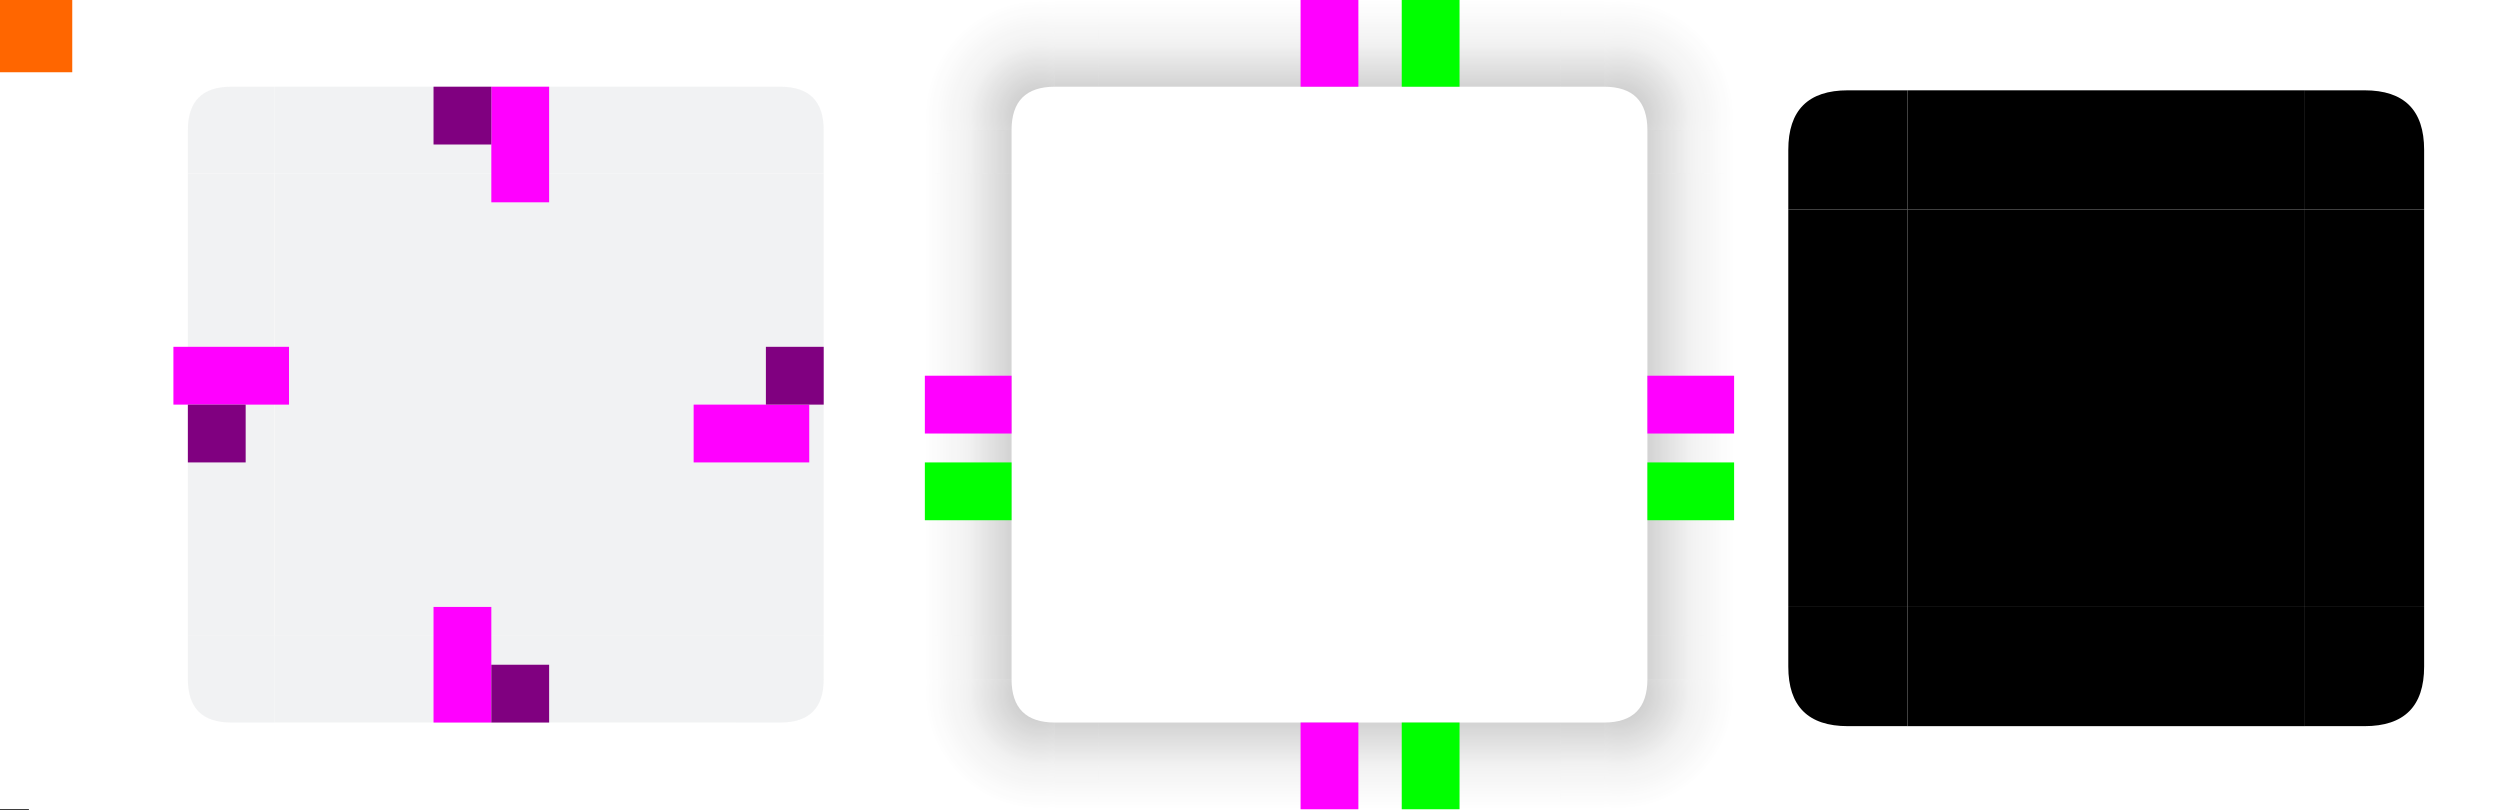
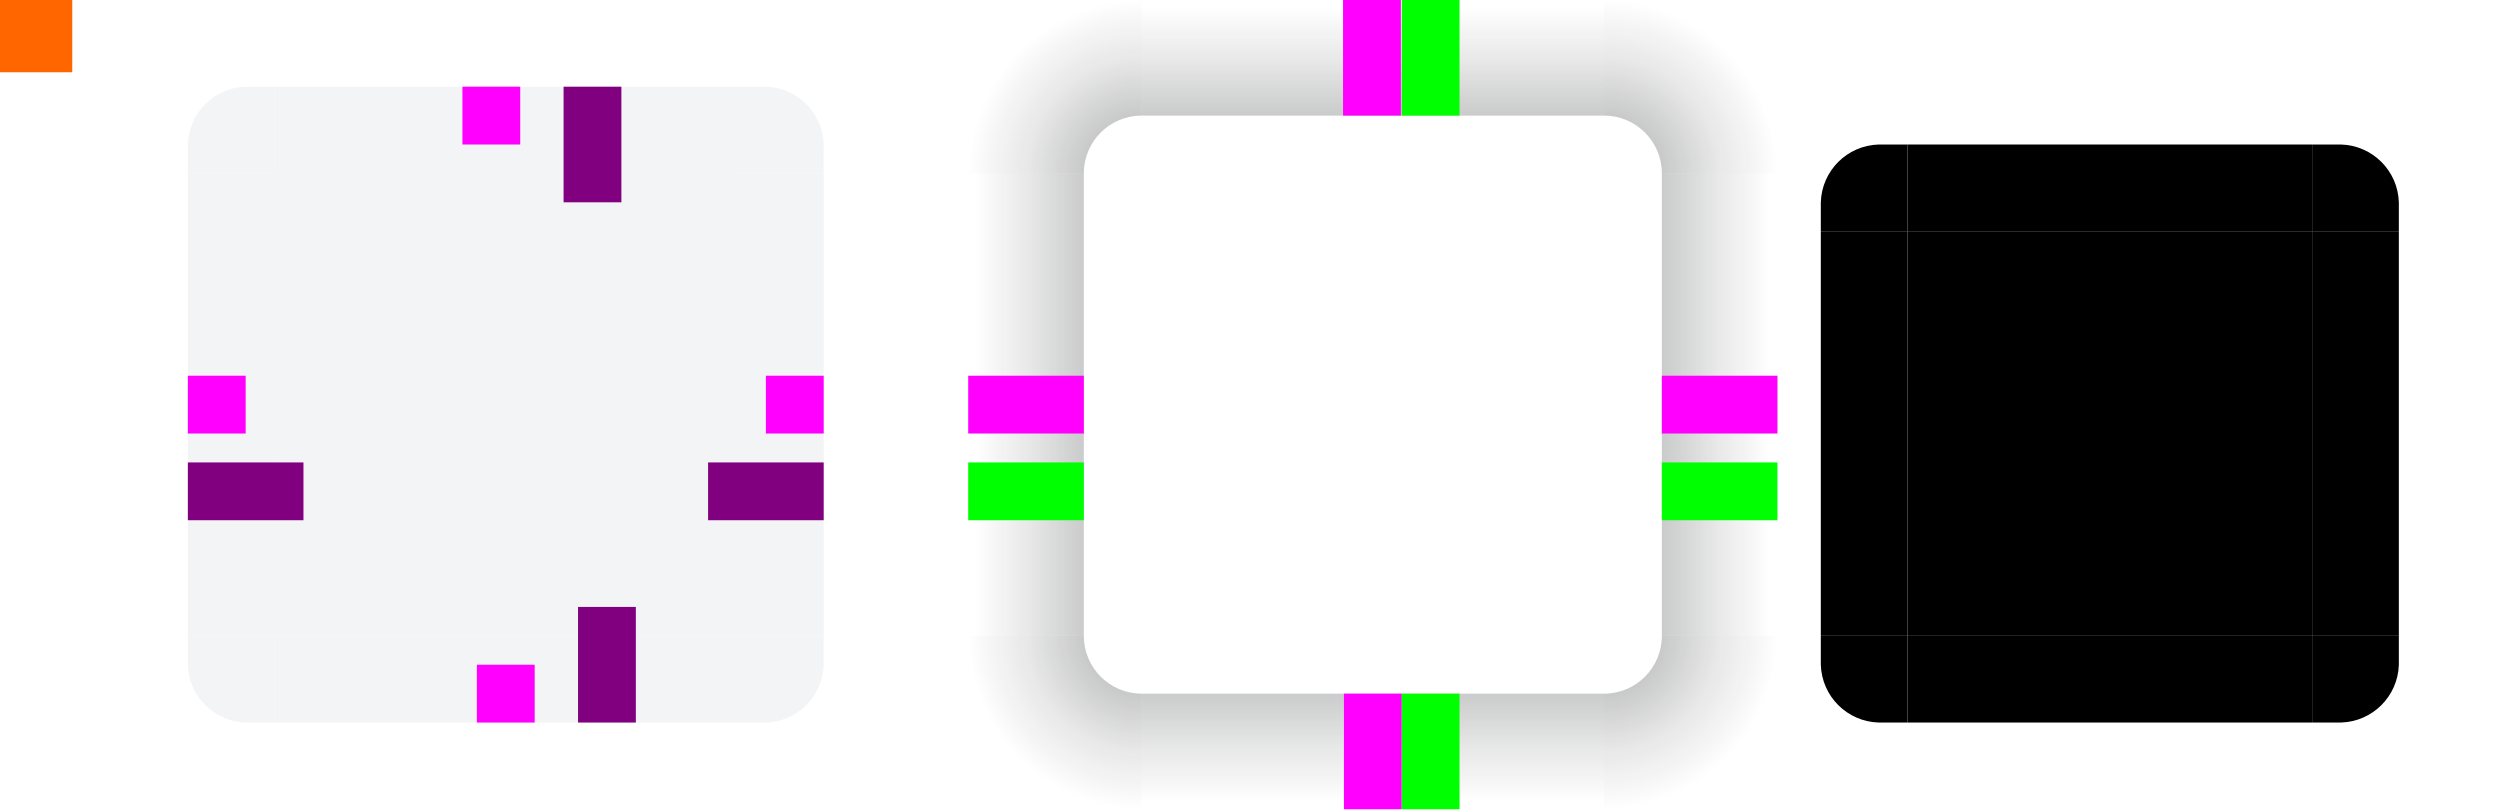
- <svg xmlns="http://www.w3.org/2000/svg" xmlns:xlink="http://www.w3.org/1999/xlink" id="svg2" version="1.1" viewBox="0 0 173 56">
-   <defs id="defs4">
-     <style id="current-color-scheme" type="text/css">.ColorScheme-Text {
+ <svg xmlns="http://www.w3.org/2000/svg" xmlns:xlink="http://www.w3.org/1999/xlink" width="173" height="56" viewBox="0 0 173 56" id="svg2" version="1.1">
+   <style type="text/css" id="current-color-scheme">
+       .ColorScheme-Text {
        color:#31363b;
        stop-color:#31363b;
      }
      .ColorScheme-Background {
        color:#eff0f1;
        stop-color:#eff0f1;
      }
      .ColorScheme-Highlight {
        color:#3daee9;
        stop-color:#3daee9;
      }
      .ColorScheme-ViewText {
        color:#31363b;
        stop-color:#31363b;
      }
      .ColorScheme-ViewBackground {
        color:#fcfcfc;
        stop-color:#fcfcfc;
      }
      .ColorScheme-ViewHover {
        color:#93cee9;
        stop-color:#93cee9;
      }
      .ColorScheme-ViewFocus{
        color:#3daee9;
        stop-color:#3daee9;
      }
      .ColorScheme-ButtonText {
        color:#31363b;
        stop-color:#31363b;
      }
      .ColorScheme-ButtonBackground {
        color:#eff0f1;
        stop-color:#eff0f1;
      }
      .ColorScheme-ButtonHover {
        color:#93cee9;
        stop-color:#93cee9;
      }
      .ColorScheme-ButtonFocus{
        color:#3daee9;
        stop-color:#3daee9;
-       }</style>
-     <linearGradient id="linearGradient4950" x1="55" x2="63" y1="932.362" y2="932.362" gradientUnits="userSpaceOnUse">
-       <stop id="stop1060" stop-opacity=".3" offset="0" />
-       <stop id="stop1091" stop-opacity=".06" offset=".625" />
-       <stop id="stop1062" stop-opacity="0" offset="1" />
+       }
+       </style>
+   <defs id="defs4">
+     <style type="text/css" id="style22">
+       .ColorScheme-Text {
+         color:#31363b;
+       }
+       .ColorScheme-Background {
+         color:#eff0f1;
+       }
+       .ColorScheme-Highlight {
+         color:#3daee9;
+       }
+       .ColorScheme-ViewText {
+         color:#31363b;
+       }
+       .ColorScheme-ViewBackground {
+         color:#fcfcfc;
+       }
+       .ColorScheme-ViewHover {
+         color:#93cee9;
+       }
+       .ColorScheme-ViewFocus{
+         color:#3daee9;
+       }
+       .ColorScheme-ButtonText {
+         color:#31363b;
+       }
+       .ColorScheme-ButtonBackground {
+         color:#eff0f1;
+       }
+       .ColorScheme-ButtonHover {
+         color:#93cee9;
+       }
+       .ColorScheme-ButtonFocus{
+         color:#3daee9;
+       }
+       </style>
+     <style id="current-color-scheme-2" type="text/css">
+       .ColorScheme-Text {
+         color:#7B7C7E;
+       }
+       .ColorScheme-Background{
+         color:#EFF0F1;
+       }
+       .ColorScheme-Highlight{
+         color:#3DAEE6;
+       }
+       .ColorScheme-ViewText {
+         color:#7B7C7E;
+       }
+       .ColorScheme-ViewBackground{
+         color:#FCFCFC;
+       }
+       .ColorScheme-ViewHover {
+         color:#3DAEE6;
+       }
+       .ColorScheme-ViewFocus{
+         color:#1E92FF;
+       }
+       .ColorScheme-ButtonText {
+         color:#7B7C7E;
+       }
+       .ColorScheme-ButtonBackground{
+         color:#EFF0F1;
+       }
+       .ColorScheme-ButtonHover {
+         color:#3DAEE6;
+       }
+       .ColorScheme-ButtonFocus{
+         color:#1E92FF;
+       }
+ </style>
+     <linearGradient id="linearGradient3828-0">
+       <stop id="stop3830-7" offset="0" style="stop-color:#232629;stop-opacity:0.239" />
+       <stop style="stop-color:#1a1c1e;stop-opacity:0.239" offset="0.33" id="stop3836-9" />
+       <stop style="stop-color:#111314;stop-opacity:0.098" offset="0.66" id="stop3832-0" />
+       <stop id="stop3834-0" offset="1" style="stop-color:#000000;stop-opacity:0;" />
    </linearGradient>
-     <linearGradient id="linearGradient4948" x1="-15" x2="-7" y1="932.362" y2="932.362" gradientUnits="userSpaceOnUse">
-       <stop id="stop1084" stop-opacity=".3" offset="0" />
-       <stop id="stop1107" stop-opacity=".06" offset=".63" />
-       <stop id="stop1086" stop-opacity="0" offset="1" />
+     <linearGradient xlink:href="#linearGradient3809-3" id="linearGradient1030" gradientUnits="userSpaceOnUse" gradientTransform="translate(-998.3621,-158)" x1="65" y1="233" x2="65" y2="225.513" />
+     <linearGradient id="linearGradient3809-3">
+       <stop id="stop3811-1" offset="0" style="stop-color:#232629;stop-opacity:0.239;" />
+       <stop style="stop-color:#111314;stop-opacity:0.098;" offset="0.5" id="stop3817-3" />
+       <stop id="stop3815-2" offset="1" style="stop-color:#000000;stop-opacity:0;" />
    </linearGradient>
-     <linearGradient id="linearGradient4942" x1="51" x2="51" y1="48" y2="56" gradientTransform="translate(58)" gradientUnits="userSpaceOnUse">
-       <stop id="stop1114" stop-opacity=".3" offset="0" />
-       <stop id="stop1097" stop-opacity=".06" offset=".617" />
-       <stop id="stop1116" stop-opacity="0" offset="1" />
-     </linearGradient>
-     <radialGradient id="radialGradient4944" cx="54.25" cy="945.112" r="6" gradientTransform="matrix(-8.2303024e-6,1.333333,-1.333321,-8.2302289e-6,1373.139,-24.32554)" gradientUnits="userSpaceOnUse">
-       <stop id="stop1120" stop-opacity=".3" offset="0" />
-       <stop id="stop1095" stop-opacity=".06" offset=".628" />
-       <stop id="stop1122" stop-opacity="0" offset="1" />
-     </radialGradient>
-     <linearGradient id="linearGradient4946" x1="55" x2="63" y1="44" y2="44" gradientUnits="userSpaceOnUse">
-       <stop id="stop4272" stop-opacity=".3" offset="0" />
-       <stop id="stop1093" stop-opacity=".06" offset=".626" />
-       <stop id="stop4274" stop-opacity="0" offset="1" />
-     </linearGradient>
-     <linearGradient id="linearGradient4936" x1="19" x2="19" y1="48" y2="56" gradientTransform="translate(58)" gradientUnits="userSpaceOnUse">
-       <stop id="stop1102" stop-opacity=".3" offset="0" />
-       <stop id="stop1101" stop-opacity=".06" offset=".628" />
-       <stop id="stop1104" stop-opacity="0" offset="1" />
-     </linearGradient>
-     <radialGradient id="radialGradient4938" cx="7.643" cy="950.362" r="6" gradientTransform="matrix(-1.333333,-1.2763442e-5,1.2763442e-5,-1.333333,83.17835,1315.149)" gradientUnits="userSpaceOnUse">
-       <stop id="stop1096" stop-opacity=".3" offset="0" />
-       <stop id="stop1103" stop-opacity=".06" offset=".627" />
-       <stop id="stop1098" stop-opacity="0" offset="1" />
-     </radialGradient>
-     <linearGradient id="linearGradient4940" x1="15" x2="7" y1="44" y2="44" gradientUnits="userSpaceOnUse" xlink:href="#linearGradient1082" />
-     <linearGradient id="linearGradient1082">
-       <stop id="stop1078" stop-opacity=".3" offset="0" />
-       <stop id="stop1109" stop-opacity=".06" offset=".626" />
-       <stop id="stop1080" stop-opacity="0" offset="1" />
-     </linearGradient>
-     <linearGradient id="linearGradient4934" x1="952.362" x2="960.362" y1="-35" y2="-35" gradientUnits="userSpaceOnUse">
-       <stop id="stop1108" stop-opacity=".3" offset="0" />
-       <stop id="stop1099" stop-opacity=".06" offset=".627" />
-       <stop id="stop1110" stop-opacity="0" offset="1" />
-     </linearGradient>
-     <linearGradient id="linearGradient4928" x1="55" x2="63" y1="12" y2="12" gradientUnits="userSpaceOnUse">
-       <stop id="stop1054" stop-opacity=".3" offset="0" />
-       <stop id="stop1089" stop-opacity=".06" offset=".621" />
-       <stop id="stop1056" stop-opacity="0" offset="1" />
-     </linearGradient>
-     <radialGradient id="radialGradient4930" cx="53.893" cy="911.762" r="6" gradientTransform="matrix(1.333334,7.9263054e-6,-7.7052181e-6,1.333336,41.14987,-1207.686)" gradientUnits="userSpaceOnUse">
-       <stop id="stop1048" stop-opacity=".3" offset="0" />
-       <stop id="stop1087" stop-opacity=".06" offset=".626" />
-       <stop id="stop1050" stop-opacity="0" offset="1" />
-     </radialGradient>
-     <linearGradient id="linearGradient3056" x1="51" x2="51" y1="8" y2="-2.0185304e-5" gradientTransform="translate(58)" gradientUnits="userSpaceOnUse">
-       <stop id="stop1042" stop-opacity=".3" offset="0" />
-       <stop id="stop1085" stop-opacity=".06" offset=".621" />
-       <stop id="stop1044" stop-opacity="0" offset="1" />
-     </linearGradient>
-     <linearGradient id="linearGradient4922" x1="15" x2="7" y1="12" y2="12" gradientUnits="userSpaceOnUse" xlink:href="#linearGradient1082" />
-     <radialGradient id="radialGradient4924" cx="22.2" cy="913.969" r="6" gradientTransform="matrix(8.5676352e-6,-1.333333,1.333339,8.5676761e-6,-1145.631,37.59215)" gradientUnits="userSpaceOnUse">
-       <stop id="stop1072" stop-opacity=".3" offset="0" />
-       <stop id="stop1111" stop-opacity=".06" offset=".625" />
-       <stop id="stop1074" stop-opacity="0" offset="1" />
-     </radialGradient>
-     <linearGradient id="linearGradient4926" x1="19" x2="19" y1="8" y2="-2.0185304e-5" gradientTransform="translate(58)" gradientUnits="userSpaceOnUse">
-       <stop id="stop1066" stop-opacity=".3" offset="0" />
-       <stop id="stop1113" stop-opacity=".06" offset=".618" />
-       <stop id="stop1068" stop-opacity="0" offset="1" />
-     </linearGradient>
-     <linearGradient id="linearGradient3054" x1="-912.362" x2="-904.362" y1="-35" y2="-35" gradientUnits="userSpaceOnUse">
-       <stop id="stop1036" stop-opacity=".3" offset="0" />
-       <stop id="stop1083" stop-opacity=".06" offset=".619" />
-       <stop id="stop1038" stop-opacity="0" offset="1" />
-     </linearGradient>
+     <radialGradient xlink:href="#linearGradient3828-0" id="radialGradient1024" gradientUnits="userSpaceOnUse" gradientTransform="matrix(0,2,2,0,-397,848.3621)" cx="50" cy="238" fx="50" fy="238" r="6" />
+     <linearGradient xlink:href="#linearGradient3809-3" id="linearGradient1022" gradientUnits="userSpaceOnUse" gradientTransform="translate(29,-1185.362)" x1="65" y1="233" x2="65" y2="225.513" />
+     <radialGradient xlink:href="#linearGradient3828-0" id="radialGradient1032" gradientUnits="userSpaceOnUse" gradientTransform="matrix(0,2,-2,0,587,848.3621)" cx="50" cy="238" fx="50" fy="238" r="6" />
+     <linearGradient xlink:href="#linearGradient3809-3" id="linearGradient1020" gradientUnits="userSpaceOnUse" gradientTransform="translate(-998.3621,-348)" x1="65" y1="233" x2="65" y2="225.513" />
+     <radialGradient xlink:href="#linearGradient3828-0" id="radialGradient1026" gradientUnits="userSpaceOnUse" gradientTransform="matrix(0,-2,-2,0,587,1016.362)" cx="50" cy="238" fx="50" fy="238" r="6" />
+     <linearGradient xlink:href="#linearGradient3809-3" id="linearGradient1018" gradientUnits="userSpaceOnUse" gradientTransform="translate(29.00001,679.3622)" x1="65" y1="233" x2="65" y2="225.513" />
+     <radialGradient xlink:href="#linearGradient3828-0" id="radialGradient1028" gradientUnits="userSpaceOnUse" gradientTransform="matrix(0,-2,2,0,-397,1016.362)" cx="50" cy="238" fx="50" fy="238" r="6" />
  </defs>
  <g id="layer1" transform="translate(0,-904.3622)">
-     <rect id="hint-tile-center" y="904.362" width="5" height="5" fill="#f60" />
+     <rect style="fill:url(#linearGradient1020);fill-opacity:1;stroke:none;stroke-width:2.219" id="shadow-right" width="32" height="8" x="-948.362" y="-123" transform="matrix(0,-1,-1,0,0,0)" />
+     <rect y="-960.362" x="79" height="8" width="32" id="shadow-bottom" style="fill:url(#linearGradient1022);fill-opacity:1;stroke:none;stroke-width:1.05" transform="scale(1,-1)" />
+     <path style="fill:url(#radialGradient1024);fill-opacity:1;stroke:none" d="m 67,960.362 v -12 H 75 c 0,2.209 1.791,4 4,4 v 8 z" id="shadow-bottomleft" />
+     <path id="shadow-bottomright" d="m 123,960.362 v -12 h -8 c 0,2.209 -1.791,4 -4,4 v 8 z" style="fill:url(#radialGradient1032);fill-opacity:1;stroke:none" />
+     <rect y="67" x="-948.362" height="8" width="32" id="shadow-left" style="fill:url(#linearGradient1030);fill-opacity:1;stroke:none;stroke-width:2.219" transform="rotate(-90)" />
+     <rect style="fill:url(#linearGradient1018);fill-opacity:1;stroke:none;stroke-width:1.05" id="shadow-top" width="32" height="8" x="79" y="904.362" />
+     <rect style="opacity:1;fill:#ff6600;fill-opacity:1;stroke:none" id="hint-tile-center" width="5" height="5" x="0" y="904.362" />
    <g id="top">
-       <rect id="rect4152" class="ColorScheme-Background" transform="matrix(0,-1,-1,0,0,0)" x="-916.362" y="-51" width="6" height="32" fill="currentColor" opacity=".85" />
+       <rect y="-51" x="-916.362" height="32" width="6" id="rect4152" style="opacity:0.75;fill:currentColor;fill-opacity:1;stroke:none" transform="matrix(0,-1,-1,0,0,0)" class="ColorScheme-Background" />
    </g>
    <g id="bottom">
-       <rect id="rect4148" class="ColorScheme-Background" transform="rotate(90)" x="948.362" y="-51" width="6" height="32" fill="currentColor" opacity=".85" />
+       <rect transform="matrix(0,1,-1,0,0,0)" style="opacity:0.75;fill:currentColor;fill-opacity:1;stroke:none" id="rect4148" width="6" height="32" x="948.362" y="-51" class="ColorScheme-Background" />
    </g>
    <g id="left">
-       <rect id="rect4144" class="ColorScheme-Background" transform="scale(-1,1)" x="-19" y="916.362" width="6" height="32" fill="currentColor" opacity=".85" />
+       <rect transform="scale(-1,1)" style="opacity:0.75;fill:currentColor;fill-opacity:1;stroke:none" id="rect4144" width="6" height="32" x="-19" y="916.362" class="ColorScheme-Background" />
    </g>
    <g id="right">
-       <rect id="rect4140" class="ColorScheme-Background" x="51" y="916.362" width="6" height="32" fill="currentColor" opacity=".85" />
+       <rect y="916.362" x="51" height="32" width="6" id="rect4140" style="opacity:0.75;fill:currentColor;fill-opacity:1;stroke:none" class="ColorScheme-Background" />
    </g>
    <g id="center">
-       <rect id="rect4401" x="19" y="916.362" width="32" height="32" fill="none" />
-       <rect id="rect4138" class="ColorScheme-Background" x="19" y="916.362" width="32" height="32" fill="currentColor" opacity=".85" />
-     </g>
-     <g id="shadow-top" transform="translate(56.99998,1.7432666e-5)">
-       <rect id="rect4820" transform="matrix(0,-1,-1,0,0,0)" x="-916.362" y="-51" width="6" height="32" fill="none" />
-       <rect id="rect4822" transform="matrix(0,-1,-1,0,0,0)" x="-910.362" y="-51" width="6" height="32" fill="url(#linearGradient3054)" opacity=".85" />
-       <rect id="rect4824" transform="matrix(0,-1,-1,0,0,0)" x="-911.362" y="-51" width="1" height="32" fill="none" />
-     </g>
-     <g id="shadow-topleft" transform="translate(56.99998,1.7432666e-5)">
-       <path id="path4828" transform="translate(0,904.3622)" d="m7 9v3h6v-4 1z" fill="url(#linearGradient4922)" fill-rule="evenodd" opacity=".85" />
-       <path id="path4830" transform="translate(-58,904.3622)" d="m65 0v9h6c0-2 1-3 3-3v-6z" fill="url(#radialGradient4924)" fill-rule="evenodd" opacity=".85" />
-       <path id="path4832" transform="translate(-58,904.3622)" d="m74 0v6h-1 4v-6h-4z" fill="url(#linearGradient4926)" fill-rule="evenodd" opacity=".85" />
-       <rect id="rect4834" transform="scale(-1,1)" x="-19" y="910.362" width="6" height="6" ry="1" fill="none" />
-       <rect id="rect4836" transform="scale(-1,1)" x="-19" y="910.362" width="2" height="6" ry="0" fill="none" />
-       <rect id="rect4838" transform="scale(-1,1)" x="-18" y="914.362" width="5" height="2" fill="none" />
-     </g>
-     <g id="shadow-topright" transform="translate(56.99998,1.7432666e-5)">
-       <path id="path4842" transform="translate(0,904.3622)" d="m57 9v-1 4h6v-4 1z" fill="url(#linearGradient4928)" fill-rule="evenodd" opacity=".85" />
-       <path id="path4844" transform="translate(-58,904.3622)" d="m112 0v6c2 0 3 1 3 3h6v-9z" fill="url(#radialGradient4930)" fill-rule="evenodd" opacity=".85" />
-       <path id="path4846" transform="translate(-58,904.3622)" d="m109 0v6h4-1v-6h1z" fill="url(#linearGradient3056)" fill-rule="evenodd" opacity=".85" />
-       <rect id="rect4848" x="51" y="910.362" width="6" height="6" ry="1" fill="none" />
-       <rect id="rect4850" x="51" y="910.362" width="2" height="6" ry="0" fill="none" />
-       <rect id="rect4852" x="52" y="914.362" width="5" height="2" fill="none" />
-     </g>
-     <g id="shadow-bottom" transform="translate(56.99998,1.7432666e-5)">
-       <rect id="rect4856" transform="rotate(90)" x="948.362" y="-51" width="6" height="32" fill="none" />
-       <rect id="rect4858" transform="rotate(90)" x="954.362" y="-51" width="6" height="32" fill="url(#linearGradient4934)" opacity=".85" />
-       <rect id="rect4860" transform="rotate(90)" x="953.362" y="-51" width="1" height="32" fill="none" />
-     </g>
-     <g id="shadow-bottomleft" transform="translate(56.99998,1.7432666e-5)">
-       <path id="path4864" transform="translate(-58,904.3622)" d="m74 50v6h-1 4v-6h-4z" fill="url(#linearGradient4936)" fill-rule="evenodd" opacity=".85" />
-       <path id="path4866" transform="translate(-58,904.3622)" d="m65 47v9h9v-6c-2 0-3-1-3-3z" fill="url(#radialGradient4938)" fill-rule="evenodd" opacity=".85" />
-       <path id="path4868" transform="translate(0,904.3622)" d="m7 44v4-1h6v1-4z" fill="url(#linearGradient4940)" fill-rule="evenodd" opacity=".85" />
-       <rect id="rect4870" transform="scale(-1)" x="-19" y="-954.362" width="6" height="6" ry="1" fill="none" />
-       <rect id="rect4872" transform="scale(-1)" x="-19" y="-954.362" width="2" height="6" ry="0" fill="none" />
-       <rect id="rect4874" transform="scale(-1)" x="-18" y="-950.362" width="5" height="2" fill="none" />
-     </g>
-     <g id="shadow-bottomright" transform="translate(56.99998,1.7432666e-5)">
-       <path id="path4878" transform="translate(-58,904.3622)" d="m109 50v6h4-1v-6h1z" fill="url(#linearGradient4942)" fill-rule="evenodd" opacity=".85" />
-       <path id="path4880" transform="translate(-58,904.3622)" d="m115 47c0 2-1 3-3 3v6h9v-9z" fill="url(#radialGradient4944)" fill-rule="evenodd" opacity=".85" />
-       <path id="path4882" transform="translate(0,904.3622)" d="m57 44v4-1h6v1-4z" fill="url(#linearGradient4946)" fill-rule="evenodd" opacity=".85" />
-       <rect id="rect4884" transform="scale(1,-1)" x="51" y="-954.362" width="6" height="6" ry="1" fill="none" />
-       <rect id="rect4886" transform="scale(1,-1)" x="51" y="-954.362" width="2" height="6" ry="0" fill="none" />
-       <rect id="rect4888" transform="scale(1,-1)" x="52" y="-950.362" width="5" height="2" fill="none" />
-     </g>
-     <g id="shadow-left" transform="translate(56.99998,1.7432666e-5)">
-       <rect id="rect4892" transform="scale(-1,1)" x="-19" y="916.362" width="6" height="32" fill="none" />
-       <rect id="rect4894" transform="scale(-1,1)" x="-13" y="916.362" width="6" height="32" fill="url(#linearGradient4948)" opacity=".85" />
-       <rect id="rect4896" transform="scale(-1,1)" x="-14" y="916.362" width="1" height="32" fill="none" />
-     </g>
-     <g id="shadow-right" transform="translate(56.99998,1.7432666e-5)">
-       <rect id="rect4900" x="51" y="916.362" width="6" height="32" fill="none" />
-       <rect id="rect4902" x="57" y="916.362" width="6" height="32" fill="url(#linearGradient4950)" opacity=".85" />
-       <rect id="rect4904" x="56" y="916.362" width="1" height="32" fill="none" />
-     </g>
-     <g id="shadow-center" transform="translate(56.99998,1.7432666e-5)" fill="none">
-       <rect id="rect4908" x="19" y="916.362" width="32" height="32" />
-       <rect id="rect4910" x="19" y="916.362" width="32" height="32" />
-     </g>
-     <rect id="shadow-hint-top-margin" x="90" y="904.362" width="4" height="6" fill="#f0f" />
-     <rect id="shadow-hint-bottom-margin" x="90" y="954.362" width="4" height="6" fill="#f0f" />
-     <rect id="shadow-hint-right-margin" transform="rotate(90)" x="930.362" y="-120" width="4" height="6" fill="#f0f" />
-     <rect id="shadow-hint-left-margin" transform="rotate(90)" x="930.362" y="-70" width="4" height="6" fill="#f0f" />
-     <rect id="shadow-hint-top-inset" x="97" y="904.362" width="4" height="6" fill="#0f0" />
-     <rect id="shadow-hint-bottom-inset" x="97" y="954.362" width="4" height="6" fill="#0f0" />
-     <rect id="shadow-hint-right-inset" transform="rotate(90)" x="936.362" y="-120" width="4" height="6" fill="#0f0" />
-     <rect id="shadow-hint-left-inset" transform="rotate(90)" x="936.362" y="-70" width="4" height="6" fill="#0f0" />
-     <rect id="mask-top" x="132" y="910.612" width="27.5" height="8.25" style="paint-order:normal" />
-     <rect id="mask-center" x="132" y="918.862" width="27.5" height="27.5" style="paint-order:normal" />
-     <rect id="mask-bottom" transform="scale(1,-1)" x="132" y="-954.612" width="27.5" height="8.25" style="paint-order:normal" />
-     <rect id="mask-left" transform="rotate(90)" x="918.862" y="-132" width="27.5" height="8.25" style="paint-order:normal" />
-     <rect id="mask-right" transform="rotate(90)" x="918.862" y="-167.75" width="27.5" height="8.25" style="paint-order:normal" />
-     <path id="mask-bottomright" class="ColorScheme-Background" d="m159.5 954.612v-8.25h8.25v4.125c0 2.75-1.375 4.125-4.125 4.125h-2.75z" />
-     <path id="mask-bottomleft" class="ColorScheme-Background" d="m132 954.612v-8.25h-8.25v4.125c0 2.75 1.375 4.125 4.125 4.125h2.75z" />
-     <path id="mask-topleft" class="ColorScheme-Background" d="m132 910.612v8.25h-8.25v-4.125c0-2.75 1.375-4.125 4.125-4.125h2.75z" />
-     <path id="mask-topright" class="ColorScheme-Background" d="m159.5 910.612v8.25h8.25v-4.125c0-2.75-1.375-4.125-4.125-4.125h-2.75z" />
-     <g id="topleft" transform="translate(0,-2.0185303e-5)">
-       <path id="rect4159" class="ColorScheme-Background" transform="translate(0,904.3622)" d="m16 6c-2 0-3 1-3 3v3h6v-6h-1 1z" fill="currentColor" opacity=".85" />
-     </g>
-     <g id="topright" transform="translate(0,-2.0185303e-5)">
-       <path id="rect4177" class="ColorScheme-Background" transform="translate(0,904.3622)" d="m51 6v6h6v-3c0-2-1-3-3-3h-2z" fill="currentColor" opacity=".85" />
-     </g>
-     <g id="bottomleft" transform="translate(0,-2.0185303e-5)">
-       <path id="path5048" class="ColorScheme-Background" d="m19 954.362v-6h-6v3c0 2 1 3 3 3h2z" fill="currentColor" opacity=".85" />
-     </g>
-     <g id="bottomright" transform="translate(0,-2.0185303e-5)">
-       <path id="rect4177-6" class="ColorScheme-Background" d="m51 954.362v-6h6v3c0 2-1 3-3 3h-2z" fill="currentColor" opacity=".85" />
-     </g>
-     <rect id="hint-top-inset" x="33" y="904.362" width="4" height="1e-6" fill="#0f0" />
-     <rect id="hint-bottom-inset" x="33" y="954.362" width="4" height="1e-6" fill="#0f0" />
-     <rect id="hint-right-inset" transform="rotate(90)" x="930.362" y="-63" width="4" height="1e-6" fill="#0f0" />
-     <rect id="hint-left-inset" transform="rotate(90)" x="930.362" y="-13" width="4" height="1e-6" fill="#0f0" />
-     <rect id="thick-hint-top-margin" x="34" y="910.362" width="4" height="8" fill="#f0f" />
-     <rect id="thick-hint-bottom-margin" x="30" y="946.362" width="4" height="8" fill="#f0f" />
-     <rect id="thick-hint-right-margin" transform="rotate(90)" x="932.362" y="-56" width="4" height="8" fill="#f0f" />
-     <rect id="thick-hint-left-margin" transform="rotate(90)" x="928.362" y="-20" width="4" height="8" fill="#f0f" />
-     <rect id="hint-bottom-margin" x="34" y="950.362" width="4" height="4" fill="#800080" />
-     <rect id="hint-right-margin" transform="rotate(90)" x="928.362" y="-57" width="4" height="4" fill="#800080" />
-     <rect id="hint-left-margin" transform="rotate(90)" x="932.362" y="-17" width="4" height="4" fill="#800080" />
-     <rect id="hint-top-margin" x="30" y="910.362" width="4" height="4" fill="#800080" />
-     <rect id="thick-center" y="960.362" width="2" height="2" />
+       <rect y="916.362" x="19" height="32" width="32" id="rect4401" style="opacity:1;fill:none;fill-opacity:1;stroke:none" />
+       <rect style="opacity:0.75;fill:currentColor;fill-opacity:1;stroke:none" id="rect4138" width="32" height="32" x="19" y="916.362" class="ColorScheme-Background" />
+     </g>
+     <rect style="fill:#ff00ff;fill-opacity:1;stroke:none;stroke-width:0.816" id="hint-top-margin" width="4" height="4" x="32" y="910.362" />
+     <rect y="950.362" x="33" height="4" width="4" id="hint-bottom-margin" style="fill:#ff00ff;fill-opacity:1;stroke:none;stroke-width:0.816" />
+     <rect y="-57" x="930.362" height="4" width="4" id="hint-right-margin" style="fill:#ff00ff;fill-opacity:1;stroke:none;stroke-width:0.816" transform="rotate(90)" />
+     <rect style="fill:#ff00ff;fill-opacity:1;stroke:none;stroke-width:0.816" id="hint-left-margin" width="4" height="4" x="930.362" y="-17" transform="rotate(90)" />
+     <rect style="fill:#00ff00;fill-opacity:1;stroke:none" id="hint-top-inset" width="4" height="0" x="33" y="904.362" />
+     <rect y="954.362" x="33" height="0" width="4" id="hint-bottom-inset" style="fill:#00ff00;fill-opacity:1;stroke:none" />
+     <rect y="-63" x="930.362" height="0" width="4" id="hint-right-inset" style="fill:#00ff00;fill-opacity:1;stroke:none" transform="matrix(0,1,-1,0,0,0)" />
+     <rect style="fill:#00ff00;fill-opacity:1;stroke:none" id="hint-left-inset" width="4" height="0" x="930.362" y="-13" transform="matrix(0,1,-1,0,0,0)" />
+     <text id="text4270" y="134.595" x="195.142" style="font-size:14px;font-style:normal;font-variant:normal;font-weight:bold;font-stretch:normal;text-align:justify;line-height:125%;writing-mode:lr-tb;text-anchor:start;fill:#000000;fill-opacity:1;stroke:none;font-family:Gill Sans" xml:space="preserve">
+       <tspan y="134.595" x="195.142" id="tspan4272" />
+     </text>
+     <g style="opacity:0.979" transform="matrix(-0.75,0,0,0.75,130.3076,670.8414)" id="g3041" />
+     <g id="shadow-center" transform="translate(59.93931,-2.080249e-5)">
+       <rect style="opacity:1;fill:none;fill-opacity:1;stroke:none" id="rect4908" width="32" height="32" x="19" y="916.362" />
+       <rect y="916.362" x="19" height="32" width="32" id="rect4910" style="opacity:1;fill:none;fill-opacity:1;stroke:none" />
+     </g>
+     <rect y="904.362" x="92.939" height="8" width="4" id="shadow-hint-top-margin" style="fill:#ff00ff;fill-opacity:1;stroke:none;stroke-width:1.155" />
+     <rect style="fill:#ff00ff;fill-opacity:1;stroke:none;stroke-width:1.155" id="shadow-hint-bottom-margin" width="4" height="8" x="93" y="952.362" />
+     <rect transform="rotate(90)" style="fill:#ff00ff;fill-opacity:1;stroke:none;stroke-width:1.155" id="shadow-hint-right-margin" width="4" height="8" x="930.362" y="-123" />
+     <rect transform="rotate(90)" y="-75" x="930.362" height="8" width="4" id="shadow-hint-left-margin" style="fill:#ff00ff;fill-opacity:1;stroke:none;stroke-width:1.155" />
+     <rect y="904.362" x="97" height="8" width="4" id="shadow-hint-top-inset" style="fill:#00ff00;fill-opacity:1;stroke:none;stroke-width:1.155" />
+     <rect style="fill:#00ff00;fill-opacity:1;stroke:none;stroke-width:1.155" id="shadow-hint-bottom-inset" width="4" height="8" x="97" y="952.362" />
+     <rect transform="rotate(90)" style="fill:#00ff00;fill-opacity:1;stroke:none;stroke-width:1.155" id="shadow-hint-right-inset" width="4" height="8" x="936.362" y="-123" />
+     <rect transform="rotate(90)" y="-75" x="936.362" height="8" width="4" id="shadow-hint-left-inset" style="fill:#00ff00;fill-opacity:1;stroke:none;stroke-width:1.155" />
+     <rect y="914.362" x="132" height="6" width="28" style="opacity:1;fill:#000000;fill-opacity:1;stroke:none;stroke-width:0.928;stroke-linecap:round;stroke-linejoin:round;stroke-miterlimit:4;stroke-dasharray:none;stroke-dashoffset:0;stroke-opacity:1;paint-order:normal" id="mask-top" />
+     <rect y="920.362" x="132" height="28" width="28" style="opacity:1;fill:#000000;fill-opacity:1;stroke:none;stroke-width:2.005;stroke-linecap:round;stroke-linejoin:round;stroke-miterlimit:4;stroke-dasharray:none;stroke-dashoffset:0;stroke-opacity:1;paint-order:normal" id="mask-center" />
+     <rect transform="scale(1,-1)" y="-954.362" x="132" height="6" width="28" style="opacity:1;fill:#000000;fill-opacity:1;stroke:none;stroke-width:0.928;stroke-linecap:round;stroke-linejoin:round;stroke-miterlimit:4;stroke-dasharray:none;stroke-dashoffset:0;stroke-opacity:1;paint-order:normal" id="mask-bottom" />
+     <rect transform="rotate(90)" y="-132" x="920.362" height="6" width="28" style="opacity:1;fill:#000000;fill-opacity:1;stroke:none;stroke-width:0.928;stroke-linecap:round;stroke-linejoin:round;stroke-miterlimit:4;stroke-dasharray:none;stroke-dashoffset:0;stroke-opacity:1;paint-order:normal" id="mask-left" />
+     <rect transform="rotate(90)" y="-166" x="920.362" height="6" width="28" style="opacity:1;fill:#000000;fill-opacity:1;stroke:none;stroke-width:0.928;stroke-linecap:round;stroke-linejoin:round;stroke-miterlimit:4;stroke-dasharray:none;stroke-dashoffset:0;stroke-opacity:1;paint-order:normal" id="mask-right" />
+     <path class="ColorScheme-Background" style="opacity:0.75;fill:currentColor;stroke-width:2" d="m 17,910.362 c -2.183,0.067 -3.933,1.817 -4,4 v 2 h 6 v -6 z" id="topleft" />
+     <path id="topright" d="m 57,914.362 c -0.067,-2.183 -1.817,-3.933 -4,-4 h -2 v 6 h 6 z" style="opacity:0.75;fill:currentColor;stroke-width:2" class="ColorScheme-Background" />
+     <path class="ColorScheme-Background" style="opacity:0.75;fill:currentColor;stroke-width:2" d="m 53,954.362 c 2.183,-0.067 3.933,-1.817 4,-4 v -2 h -6 v 6 z" id="bottomright" />
+     <path id="bottomleft" d="m 13,950.362 c 0.067,2.183 1.817,3.933 4,4 h 2 v -6 h -6 z" style="opacity:0.75;fill:currentColor;stroke-width:2" class="ColorScheme-Background" />
+     <path style="fill:url(#radialGradient1026);fill-opacity:1;stroke:none;stroke-width:2" d="m 123,904.362 v 12 h -8 c 0,-2.209 -1.791,-4 -4,-4 v -8 z" id="shadow-topright" />
+     <path id="shadow-topleft" d="m 67,904.362 v 12 h 8 c 0,-2.209 1.791,-4 4,-4 v -8 z" style="fill:url(#radialGradient1028);fill-opacity:1;stroke:none;stroke-width:2" />
+     <path style="opacity:1;fill:#000000;fill-opacity:1;stroke-width:2" d="m 126,950.362 c 0.067,2.183 1.817,3.933 4,4 h 2 v -6 h -6 z" id="mask-bottomleft" />
+     <path id="mask-bottomright" d="m 162,954.362 c 2.183,-0.067 3.933,-1.817 4,-4 v -2 h -6 v 6 z" style="opacity:1;fill:#000000;fill-opacity:1;stroke-width:2" />
+     <path style="opacity:1;fill:#000000;fill-opacity:1;stroke-width:2" d="m 166,918.362 c -0.067,-2.183 -1.817,-3.933 -4,-4 h -2 v 6 h 6 z" id="mask-topright" />
+     <path id="mask-topleft" d="m 130,914.362 c -2.183,0.067 -3.933,1.817 -4,4 v 2 h 6 v -6 z" style="opacity:1;fill:#000000;fill-opacity:1;stroke-width:2" />
+     <rect transform="rotate(90)" style="fill:#800080;fill-opacity:1;stroke:none;stroke-width:1.155" id="thick-hint-right-margin" width="4" height="8" x="936.362" y="-57" />
+     <rect transform="rotate(90)" y="-21" x="936.362" height="8" width="4" id="thick-hint-left-margin" style="fill:#800080;fill-opacity:1;stroke:none;stroke-width:1.155" />
+     <rect y="910.362" x="39" height="8" width="4" id="thick-hint-top-margin" style="fill:#800080;fill-opacity:1;stroke:none;stroke-width:1.155" />
+     <rect style="fill:#800080;fill-opacity:1;stroke:none;stroke-width:1.155" id="thick-hint-bottom-margin" width="4" height="8" x="40" y="946.362" />
  </g>
</svg>
